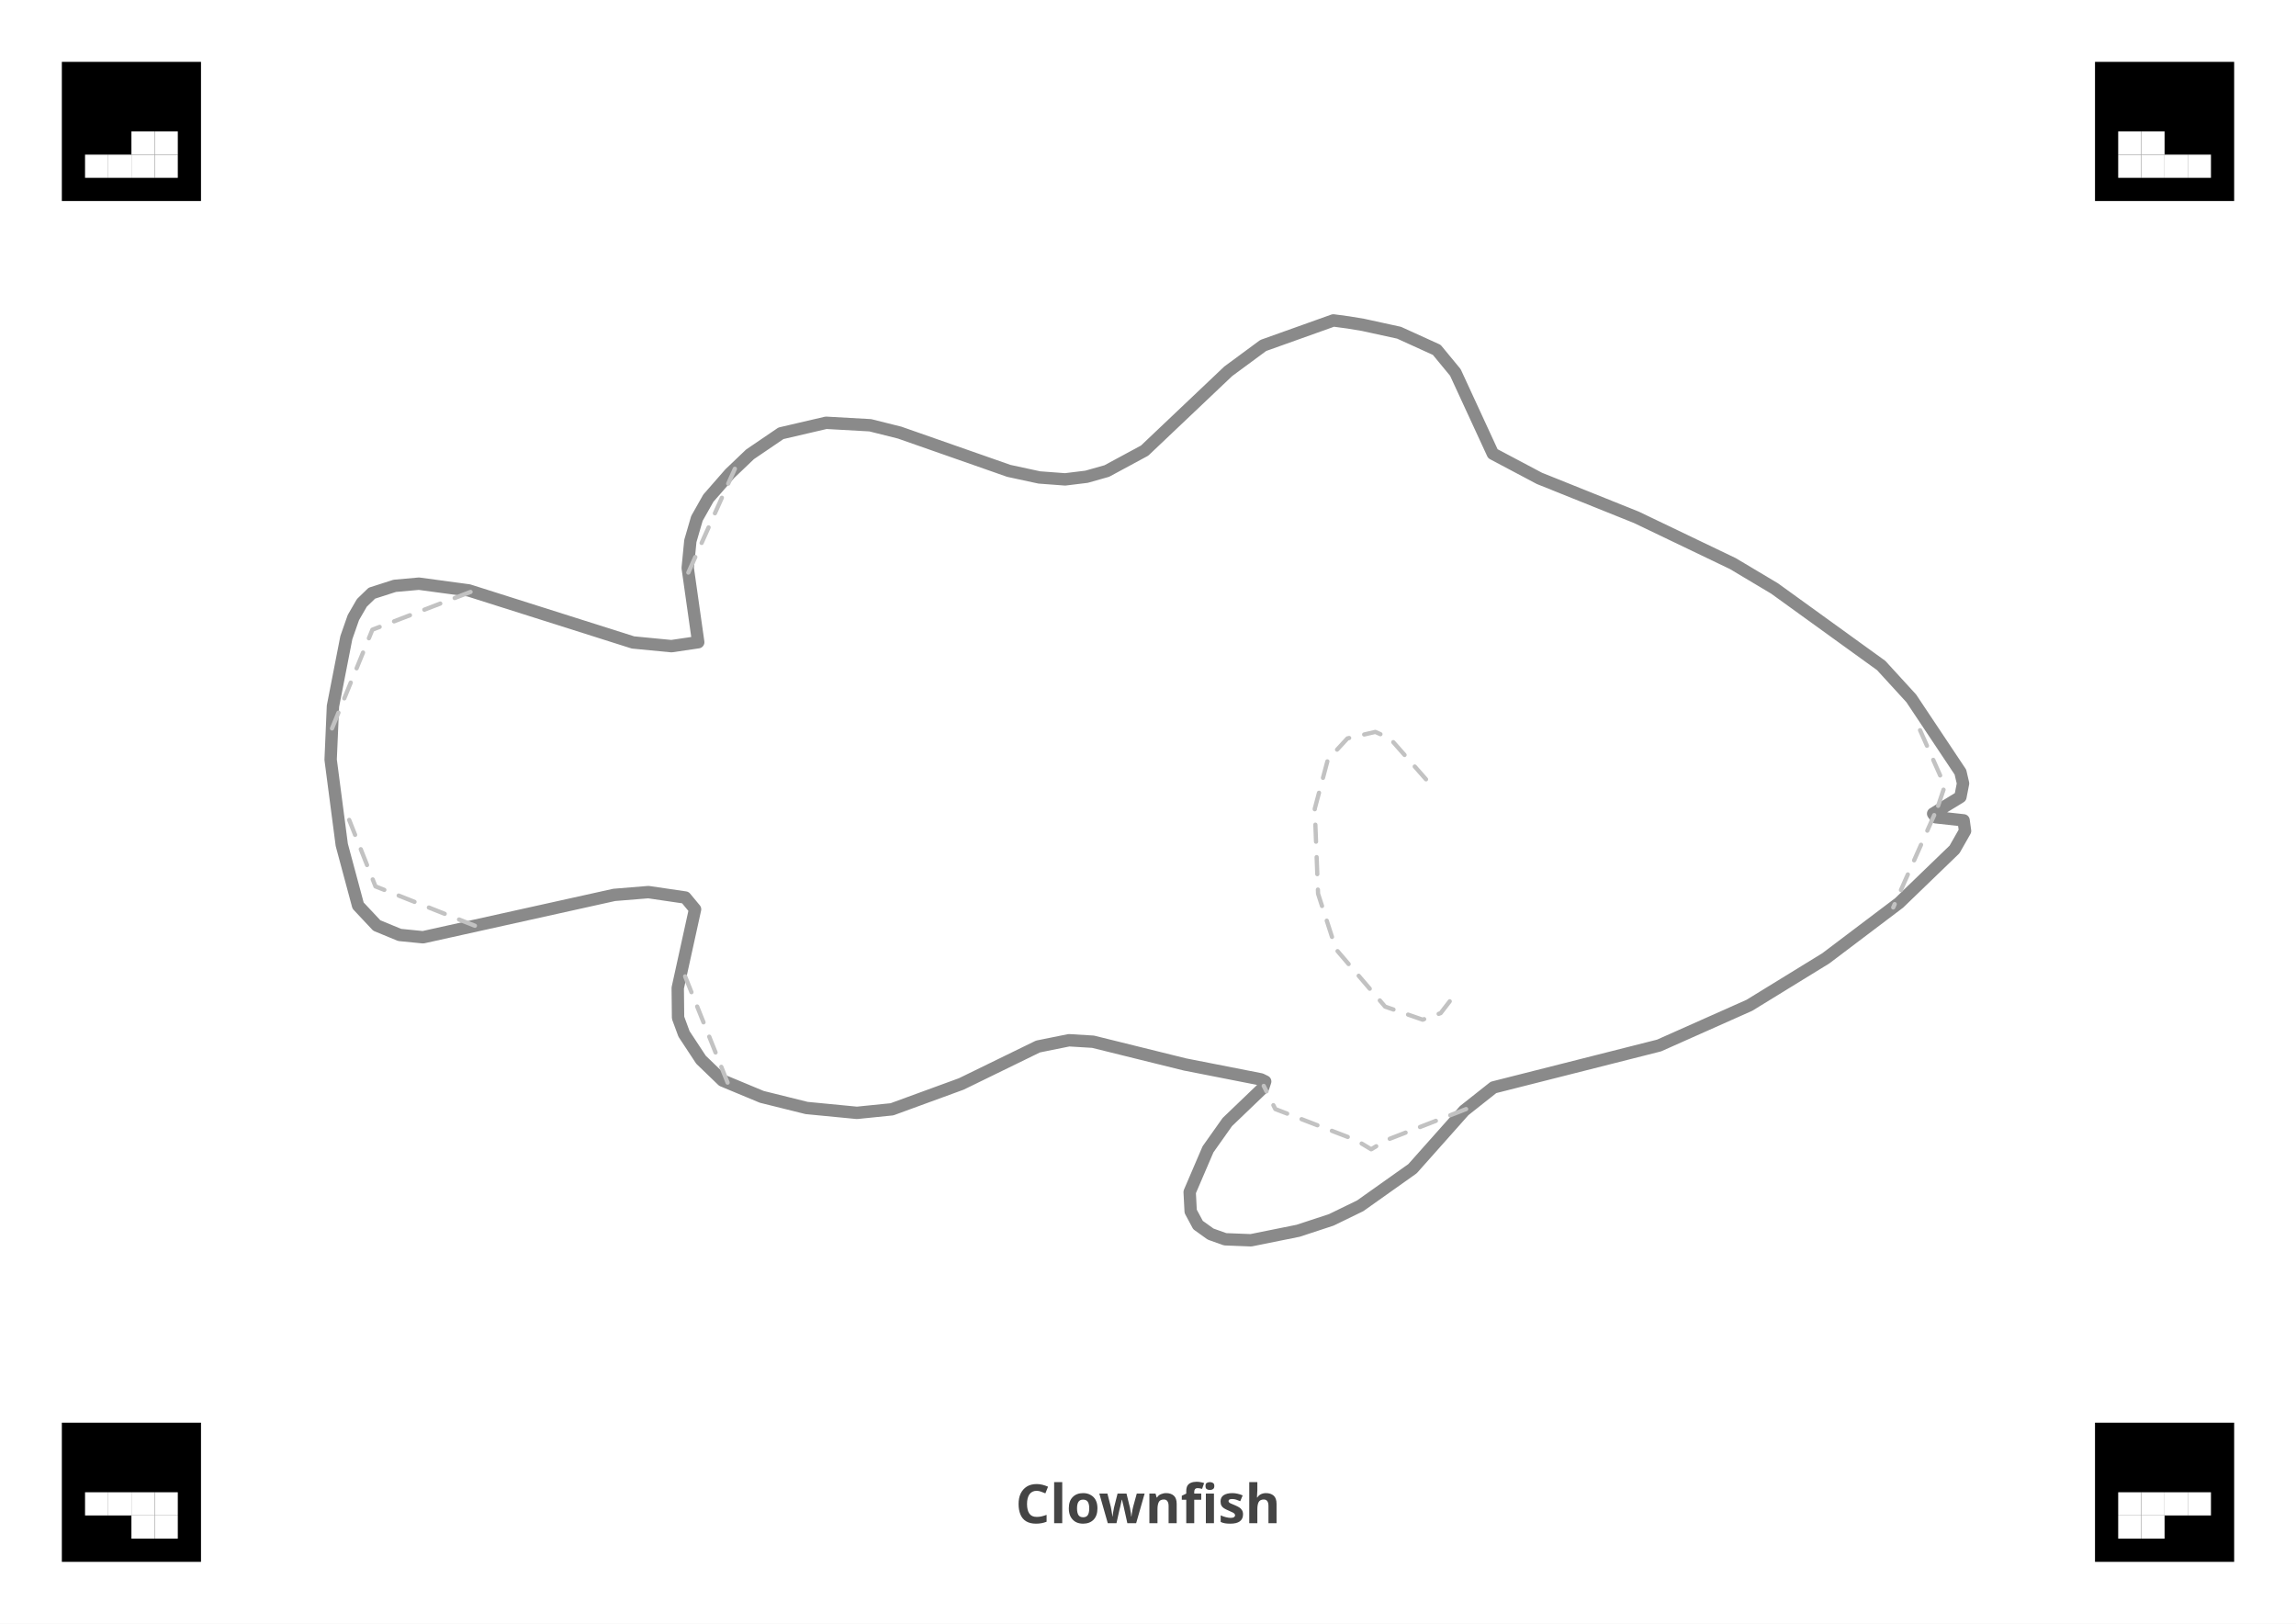
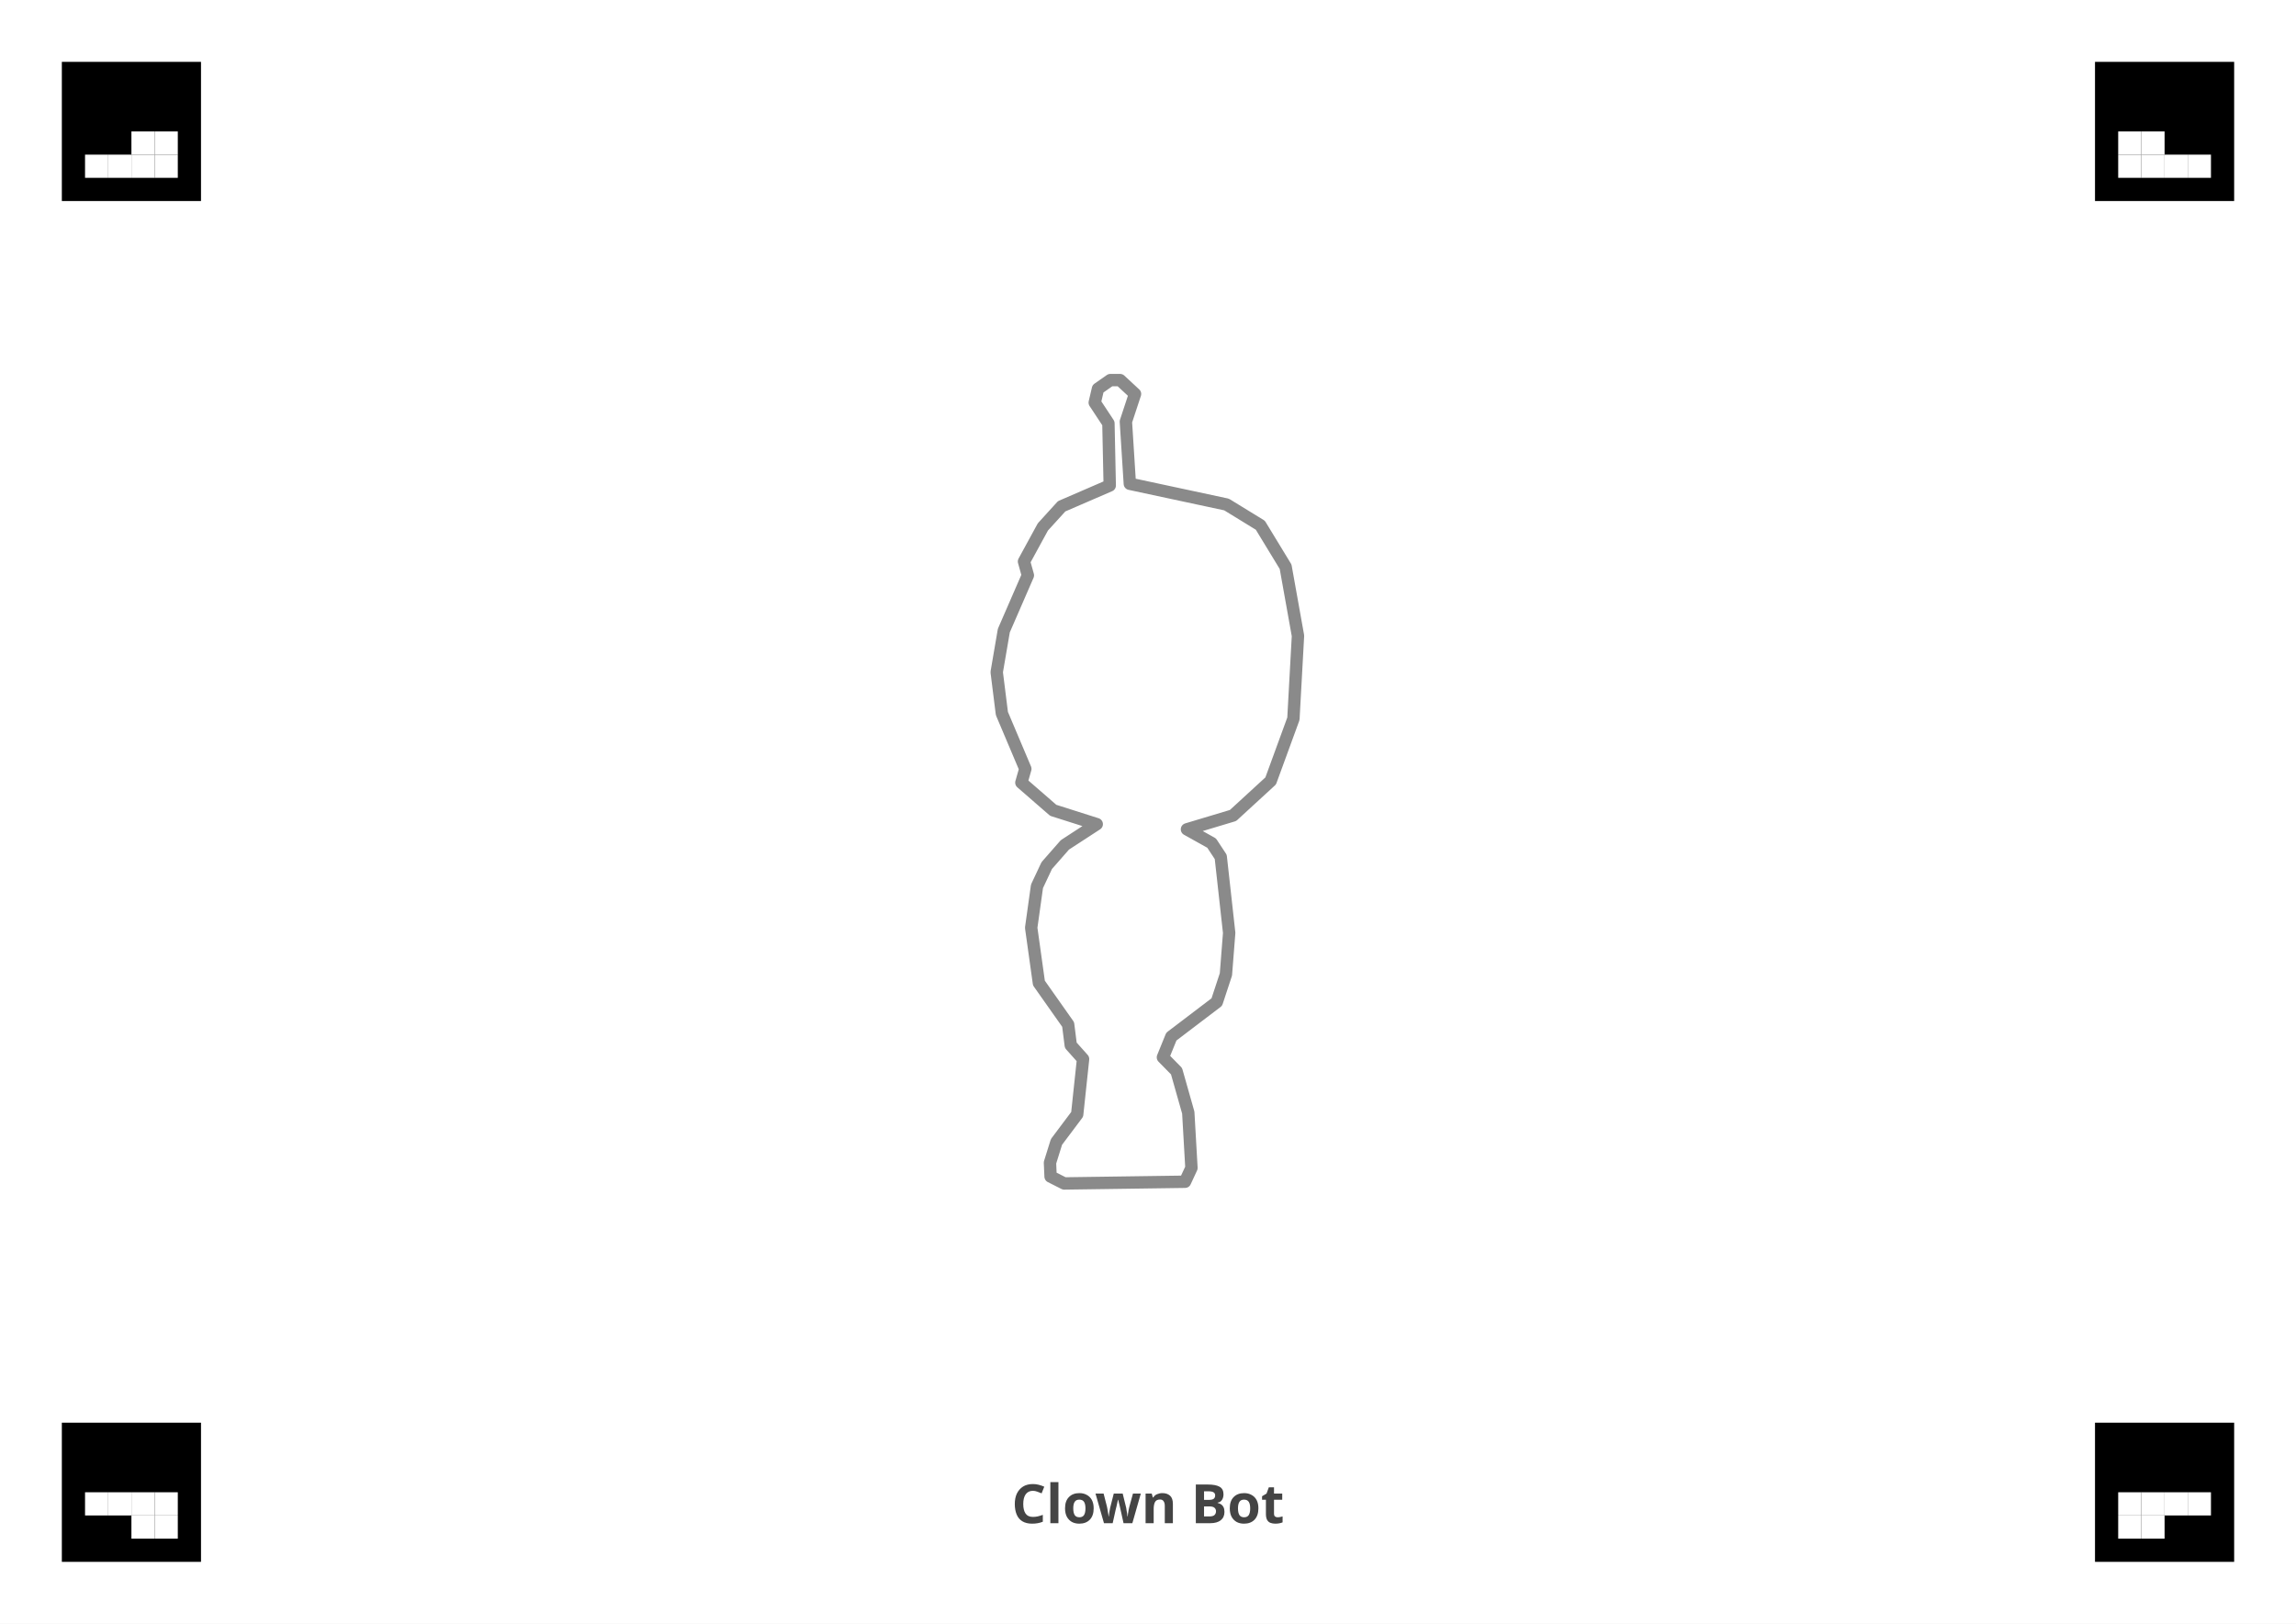
<svg xmlns="http://www.w3.org/2000/svg" width="297mm" height="210mm" viewBox="0 0 297 210">
  <rect width="297" height="210" fill="#fff" />
  <rect x="8" y="8" width="18" height="18" fill="#000" />
  <rect x="17.00" y="17.00" width="3" height="3" fill="#fff" />
  <rect x="20.00" y="17.00" width="3" height="3" fill="#fff" />
  <rect x="11.00" y="20.00" width="3" height="3" fill="#fff" />
  <rect x="14.00" y="20.00" width="3" height="3" fill="#fff" />
  <rect x="17.00" y="20.00" width="3" height="3" fill="#fff" />
  <rect x="20.00" y="20.00" width="3" height="3" fill="#fff" />
  <rect x="271" y="8" width="18" height="18" fill="#000" />
  <rect x="274.00" y="17.00" width="3" height="3" fill="#fff" />
  <rect x="277.00" y="17.00" width="3" height="3" fill="#fff" />
  <rect x="274.00" y="20.00" width="3" height="3" fill="#fff" />
  <rect x="277.00" y="20.00" width="3" height="3" fill="#fff" />
  <rect x="280.00" y="20.00" width="3" height="3" fill="#fff" />
  <rect x="283.00" y="20.00" width="3" height="3" fill="#fff" />
  <rect x="8" y="184" width="18" height="18" fill="#000" />
  <rect x="11.00" y="193.00" width="3" height="3" fill="#fff" />
  <rect x="14.00" y="193.00" width="3" height="3" fill="#fff" />
  <rect x="17.00" y="193.00" width="3" height="3" fill="#fff" />
  <rect x="20.00" y="193.00" width="3" height="3" fill="#fff" />
  <rect x="17.00" y="196.00" width="3" height="3" fill="#fff" />
  <rect x="20.00" y="196.00" width="3" height="3" fill="#fff" />
  <rect x="271" y="184" width="18" height="18" fill="#000" />
  <rect x="274.00" y="193.00" width="3" height="3" fill="#fff" />
  <rect x="277.00" y="193.00" width="3" height="3" fill="#fff" />
  <rect x="280.00" y="193.00" width="3" height="3" fill="#fff" />
  <rect x="283.00" y="193.00" width="3" height="3" fill="#fff" />
  <rect x="274.00" y="196.00" width="3" height="3" fill="#fff" />
  <rect x="277.00" y="196.00" width="3" height="3" fill="#fff" />
-   <path d="M176.29 42.01 L180.97 43.03 L185.85 45.25 L188.26 48.17 L193.11 58.68 L199.13 61.87 L211.68 66.91 L224.15 72.89 L229.55 76.11 L243.34 86.07 L247.23 90.32 L253.59 99.86 L253.93 101.32 L253.59 103.07 L250.06 105.23 L250.40 105.70 L254.00 106.10 L254.19 107.47 L252.83 109.86 L245.66 116.78 L236.17 123.95 L226.29 130.02 L214.61 135.22 L193.19 140.64 L189.40 143.64 L182.72 151.15 L175.95 155.95 L172.21 157.77 L167.92 159.18 L161.82 160.41 L158.48 160.28 L156.60 159.61 L154.97 158.44 L154.02 156.67 L153.89 154.17 L156.26 148.65 L158.76 145.12 L163.39 140.68 L163.66 139.87 L163.11 139.60 L153.28 137.67 L141.39 134.73 L138.28 134.54 L134.27 135.35 L124.35 140.19 L115.38 143.47 L110.85 143.93 L104.34 143.30 L98.54 141.86 L93.47 139.75 L90.68 137.06 L88.48 133.72 L87.71 131.63 L87.67 127.78 L89.91 117.60 L88.65 116.08 L83.87 115.38 L79.45 115.74 L54.72 121.22 L51.70 120.92 L48.74 119.70 L46.32 117.12 L44.21 109.27 L42.77 98.25 L43.07 91.33 L44.80 82.47 L45.71 79.87 L46.81 77.97 L48.10 76.72 L51.06 75.77 L54.19 75.49 L60.64 76.36 L81.88 83.09 L86.85 83.57 L90.32 83.06 L88.96 73.46 L89.30 69.97 L90.15 67.05 L91.63 64.43 L94.42 61.24 L97.02 58.76 L101.02 56.04 L106.86 54.68 L112.57 55.00 L116.37 55.95 L130.50 60.90 L134.44 61.75 L137.78 62.00 L140.55 61.66 L143.17 60.92 L148.06 58.28 L158.88 48.02 L163.41 44.68 L172.48 41.44 L174.41 41.70 Z" fill="#fff" stroke="#8a8a8a" stroke-width="1.6" stroke-linejoin="round" />
-   <path d="M248.37 94.44 L251.57 101.64 L251.17 102.84 L250.45 104.99" fill="none" stroke="#c2c2c2" stroke-width="0.55" stroke-dasharray="2.2 2" stroke-linecap="round" stroke-linejoin="round" />
-   <path d="M250.20 105.42 L249.57 106.84 L246.37 114.04 L244.90 117.36" fill="none" stroke="#c2c2c2" stroke-width="0.55" stroke-dasharray="2.2 2" stroke-linecap="round" stroke-linejoin="round" />
-   <path d="M189.65 143.44 L186.57 144.64 L179.37 147.44 L177.37 148.64 L175.37 147.44 L164.97 143.44 L164.17 141.84 L163.47 140.44" fill="none" stroke="#c2c2c2" stroke-width="0.55" stroke-dasharray="2.2 2" stroke-linecap="round" stroke-linejoin="round" />
-   <path d="M94.12 140.02 L93.17 137.64 L89.17 127.64 L88.22 125.27" fill="none" stroke="#c2c2c2" stroke-width="0.55" stroke-dasharray="2.2 2" stroke-linecap="round" stroke-linejoin="round" />
-   <path d="M61.43 119.73 L59.17 118.84 L48.57 114.64 L45.17 106.04" fill="none" stroke="#c2c2c2" stroke-width="0.55" stroke-dasharray="2.2 2" stroke-linecap="round" stroke-linejoin="round" />
-   <path d="M42.95 94.21 L44.57 90.24 L48.17 81.44 L58.57 77.44 L61.04 76.49" fill="none" stroke="#c2c2c2" stroke-width="0.55" stroke-dasharray="2.2 2" stroke-linecap="round" stroke-linejoin="round" />
-   <path d="M89.04 74.05 L90.57 70.64 L93.17 64.84 L95.06 60.63" fill="none" stroke="#c2c2c2" stroke-width="0.55" stroke-dasharray="2.2 2" stroke-linecap="round" stroke-linejoin="round" />
-   <path d="M184.46 100.79 L179.80 95.50 L177.90 94.66 L174.30 95.50 L171.76 98.25 L170.07 104.60 L170.50 115.59 L172.82 122.78 L179.17 130.19 L184.03 131.88 L186.36 131.03 L188.47 128.28" fill="none" stroke="#c2c2c2" stroke-width="0.55" stroke-dasharray="2.2 2" stroke-linecap="round" stroke-linejoin="round" />
-   <text x="148.5" y="197" text-anchor="middle" font-family="Segoe UI, sans-serif" font-size="7" font-weight="600" fill="#444">Clownfish</text>
+   <path d="M137.66 153.06 L135.90 152.17 L135.82 150.38 L136.66 147.69 L139.34 144.12 L140.10 136.97 L138.51 135.19 L138.17 132.50 L134.39 127.14 L133.39 119.99 L134.14 114.63 L135.40 111.95 L137.75 109.27 L141.87 106.59 L136.24 104.80 L132.12 101.22 L132.63 99.44 L129.60 92.28 L128.93 86.93 L129.85 81.56 L132.96 74.41 L132.46 72.62 L134.90 68.15 L137.33 65.48 L143.55 62.79 L143.38 54.75 L141.61 52.07 L142.03 50.28 L143.63 49.16 L144.89 49.16 L146.82 50.95 L145.64 54.53 L146.15 62.57 L158.66 65.25 L163.03 67.93 L166.30 73.30 L167.90 82.23 L167.31 92.96 L164.37 101.00 L159.50 105.47 L153.54 107.26 L156.73 109.04 L157.91 110.83 L159.00 120.66 L158.58 126.02 L157.40 129.60 L151.52 134.07 L150.43 136.75 L152.19 138.54 L153.71 143.90 L154.12 151.05 L153.29 152.84 Z" fill="#fff" stroke="#8a8a8a" stroke-width="1.6" stroke-linejoin="round" />
+   <text x="148.5" y="197" text-anchor="middle" font-family="Segoe UI, sans-serif" font-size="7" font-weight="600" fill="#444">Clown Bot</text>
</svg>
